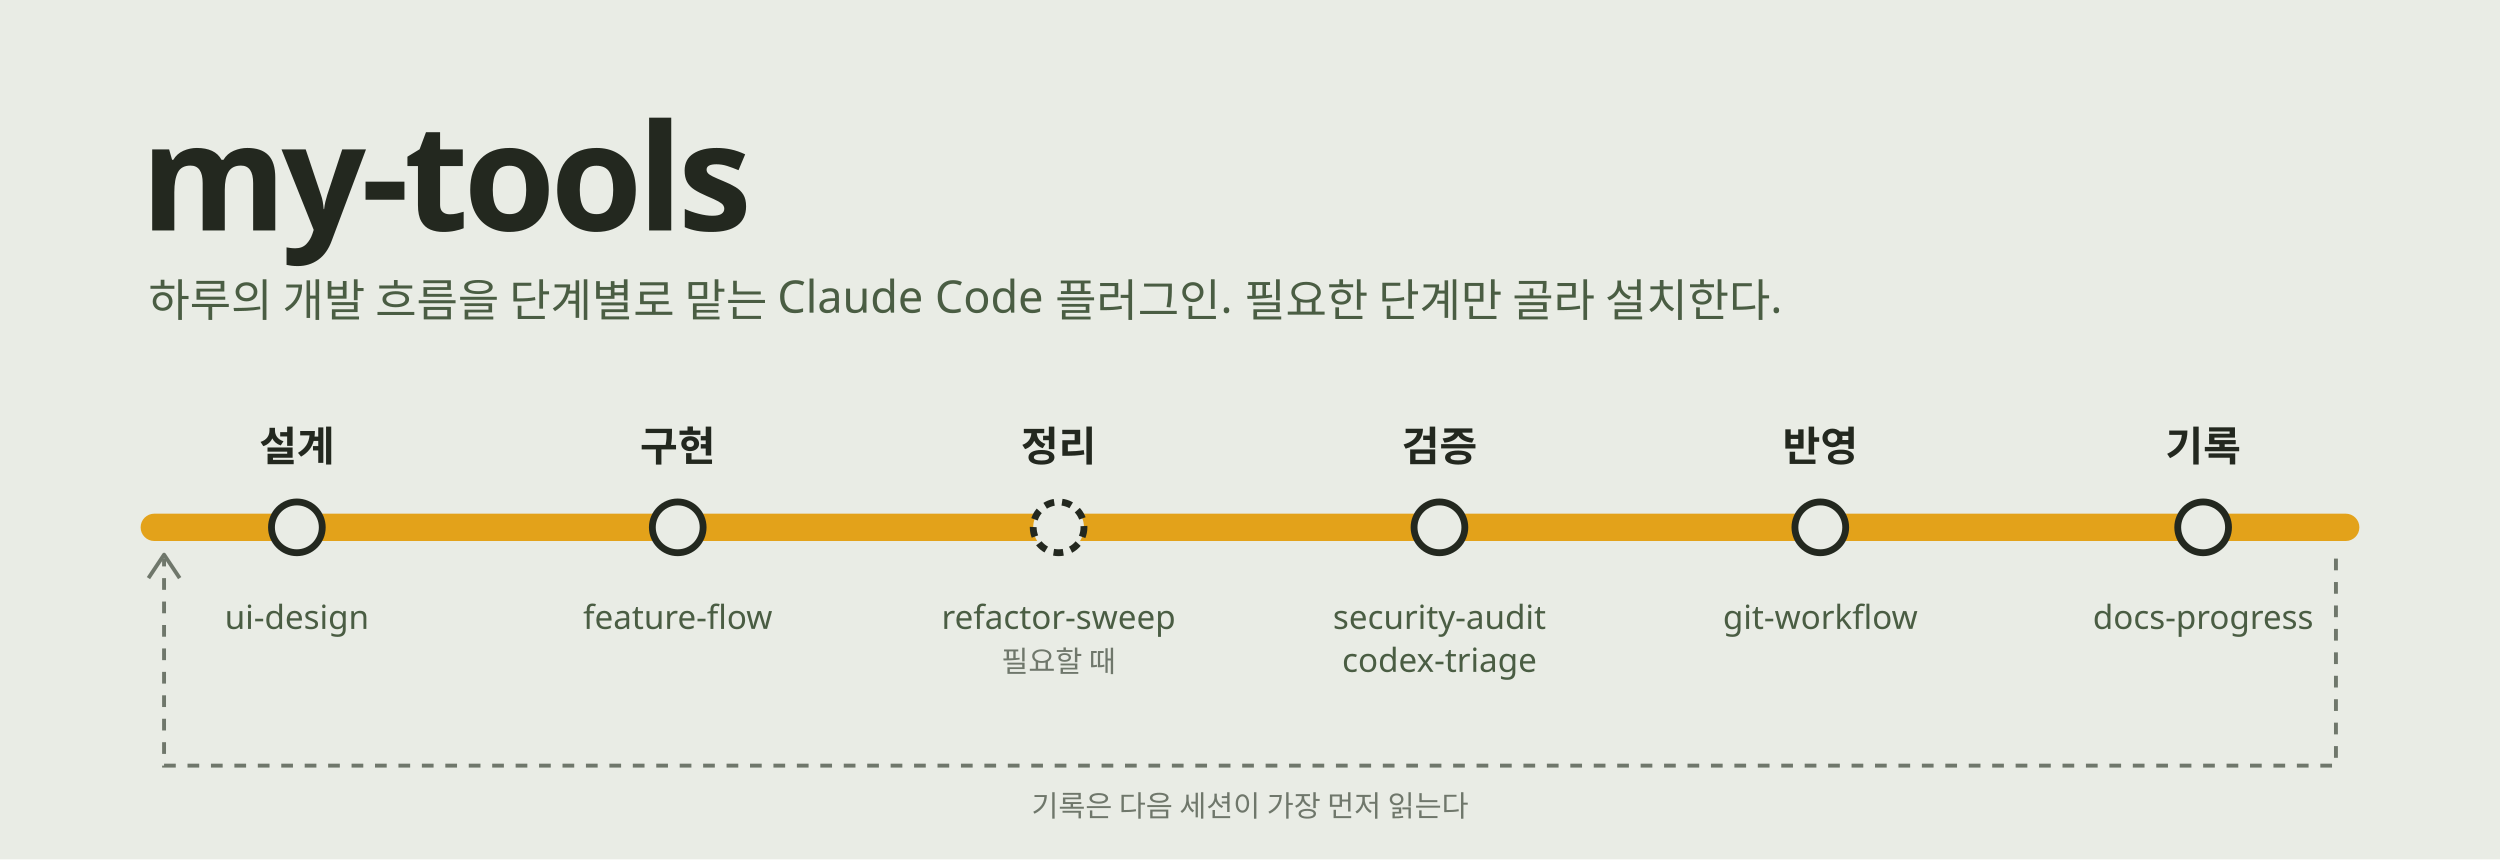
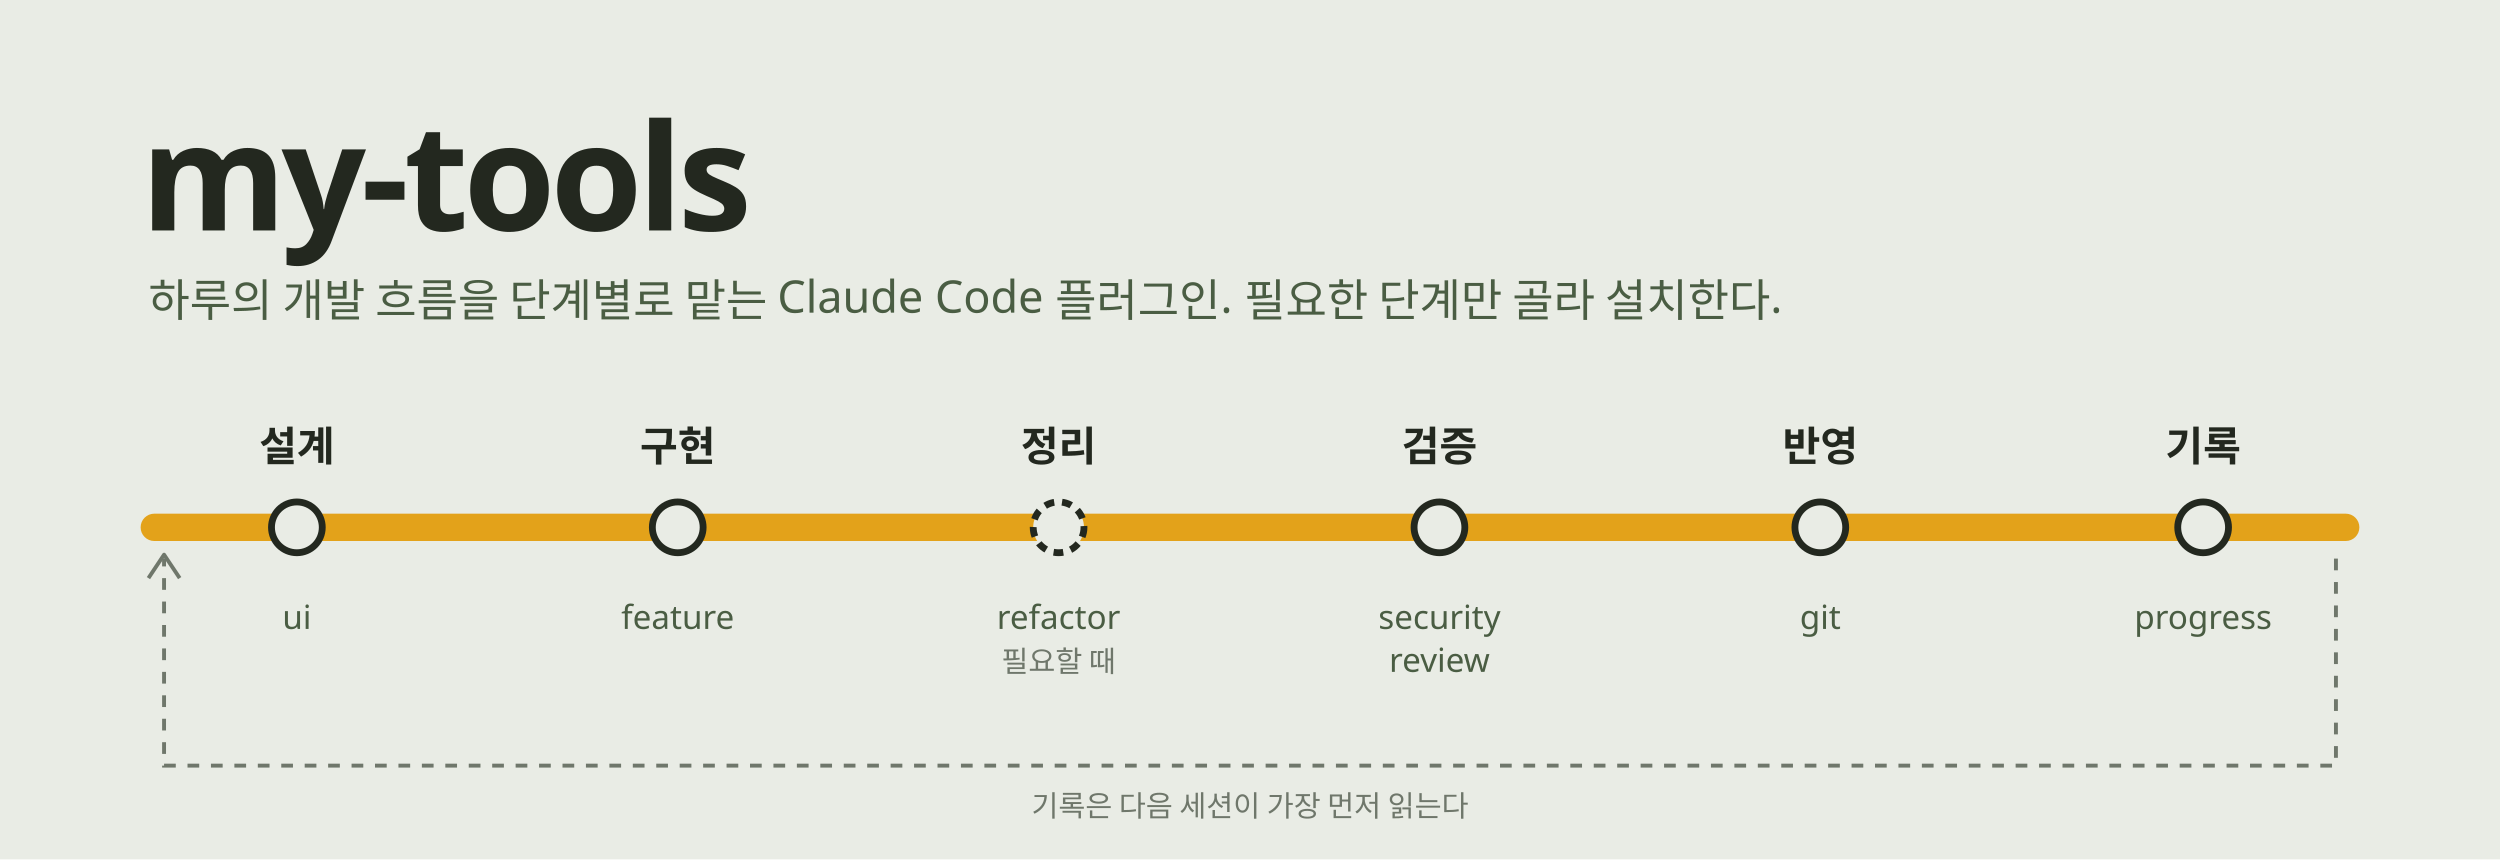
<svg xmlns="http://www.w3.org/2000/svg" width="1280" height="440" viewBox="0 0 1280 440" role="img" aria-labelledby="title desc">
  <style>
    text { font-family: "Pretendard", "Apple SD Gothic Neo", "Noto Sans KR", "Malgun Gothic", system-ui, sans-serif; fill: #23281F; }
    .title { font-size: 76px; font-weight: 800; letter-spacing: -2.5px; }
    .lede { font-size: 23px; font-weight: 500; fill: #4A5D43; }
    .stage { font-size: 21px; font-weight: 700; }
    .plugin { font-size: 17px; font-weight: 500; fill: #4A5D43; }
    .note { font-size: 15px; font-weight: 500; fill: #6F776B; }
  </style>
  <rect width="1280" height="440" fill="#E9ECE5" />
  <text x="72" y="118" class="title">my-tools</text>
  <text x="76" y="162" class="lede">하루의 개발 흐름을 단계별로 맡는 Claude Code 플러그인. 필요한 단계만 골라 설치한다.</text>
  <rect x="72" y="263" width="1136" height="14" rx="7" fill="#E3A21A" />
  <path d="M1196 286 V392 H84 V286" fill="none" stroke="#6F776B" stroke-width="2" stroke-dasharray="6 6" />
  <path d="M76 296 L84 284 L92 296" fill="none" stroke="#6F776B" stroke-width="2" stroke-linejoin="round" />
  <text x="640" y="418" class="note" text-anchor="middle">기록은 다음 세션이 가장 먼저 읽는다</text>
  <g text-anchor="middle">
    <circle cx="152" cy="270" r="13" fill="#E9ECE5" stroke="#23281F" stroke-width="3.5" />
    <text x="152" y="236" class="stage">설계</text>
-     <text x="152" y="322" class="plugin">ui-design</text>
+     <text x="152" y="322" class="plugin">ui</text>
    <circle cx="347" cy="270" r="13" fill="#E9ECE5" stroke="#23281F" stroke-width="3.5" />
    <text x="347" y="236" class="stage">구현</text>
-     <text x="347" y="322" class="plugin">feature-flow</text>
+     <text x="347" y="322" class="plugin">feature</text>
    <circle cx="542" cy="270" r="13" fill="#E9ECE5" stroke="#23281F" stroke-width="3.5" stroke-dasharray="5 4" />
    <text x="542" y="236" class="stage">정리</text>
-     <text x="542" y="322" class="plugin">refactor-sweep</text>
+     <text x="542" y="322" class="plugin">refactor</text>
    <text x="542" y="344" class="note">필요할 때</text>
    <circle cx="737" cy="270" r="13" fill="#E9ECE5" stroke="#23281F" stroke-width="3.5" />
    <text x="737" y="236" class="stage">검증</text>
-     <text x="737" y="322" class="plugin">security-audit</text>
-     <text x="737" y="344" class="plugin">codex-triage</text>
+     <text x="737" y="322" class="plugin">security</text>
+     <text x="737" y="344" class="plugin">review</text>
    <circle cx="932" cy="270" r="13" fill="#E9ECE5" stroke="#23281F" stroke-width="3.5" />
    <text x="932" y="236" class="stage">반영</text>
-     <text x="932" y="322" class="plugin">git-workflow</text>
+     <text x="932" y="322" class="plugin">git</text>
    <circle cx="1128" cy="270" r="13" fill="#E9ECE5" stroke="#23281F" stroke-width="3.5" />
    <text x="1128" y="236" class="stage">기록</text>
-     <text x="1128" y="322" class="plugin">docs-progress</text>
+     <text x="1128" y="322" class="plugin">progress</text>
  </g>
</svg>
